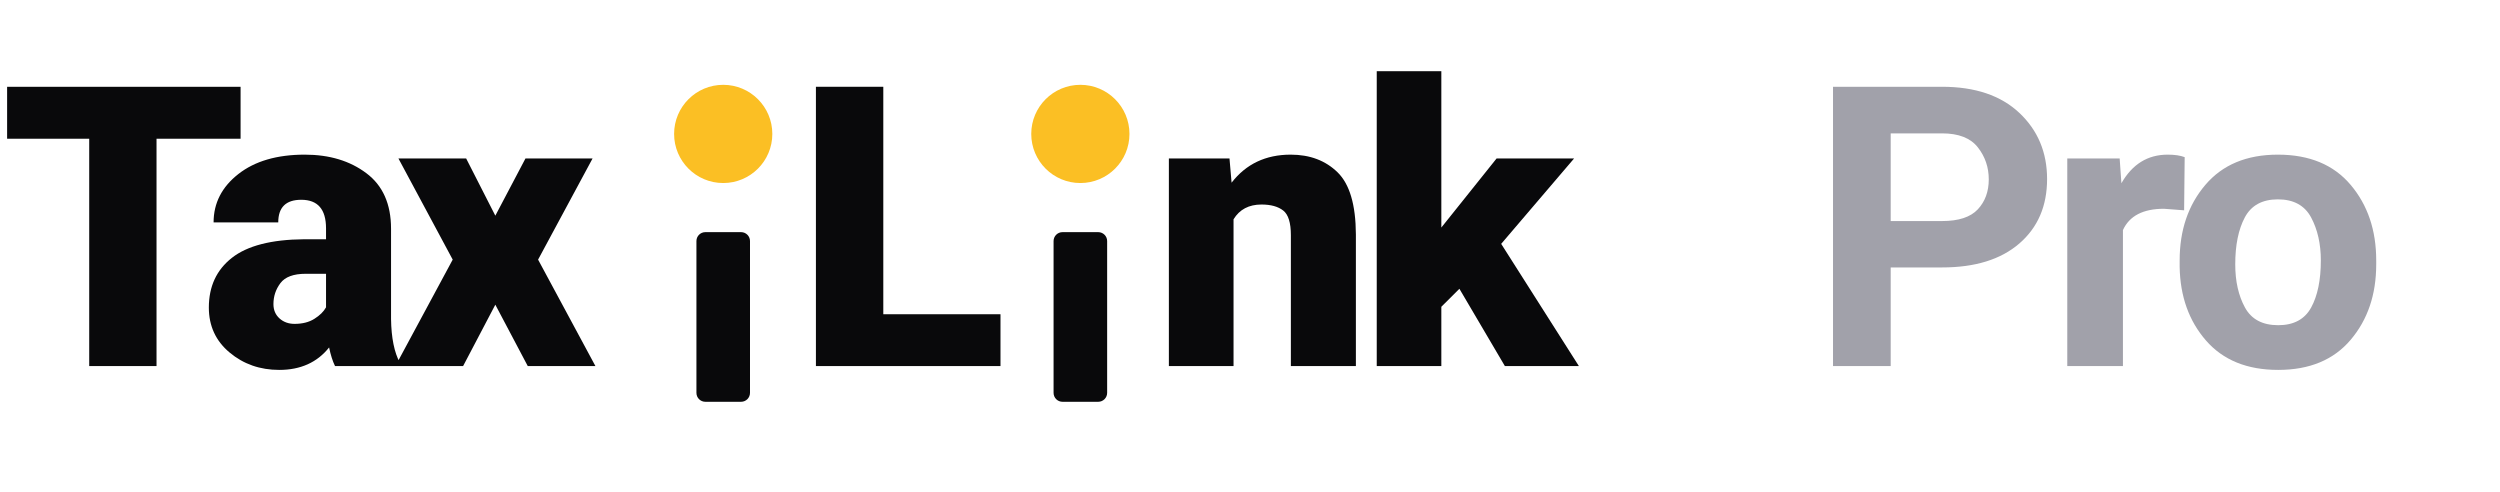
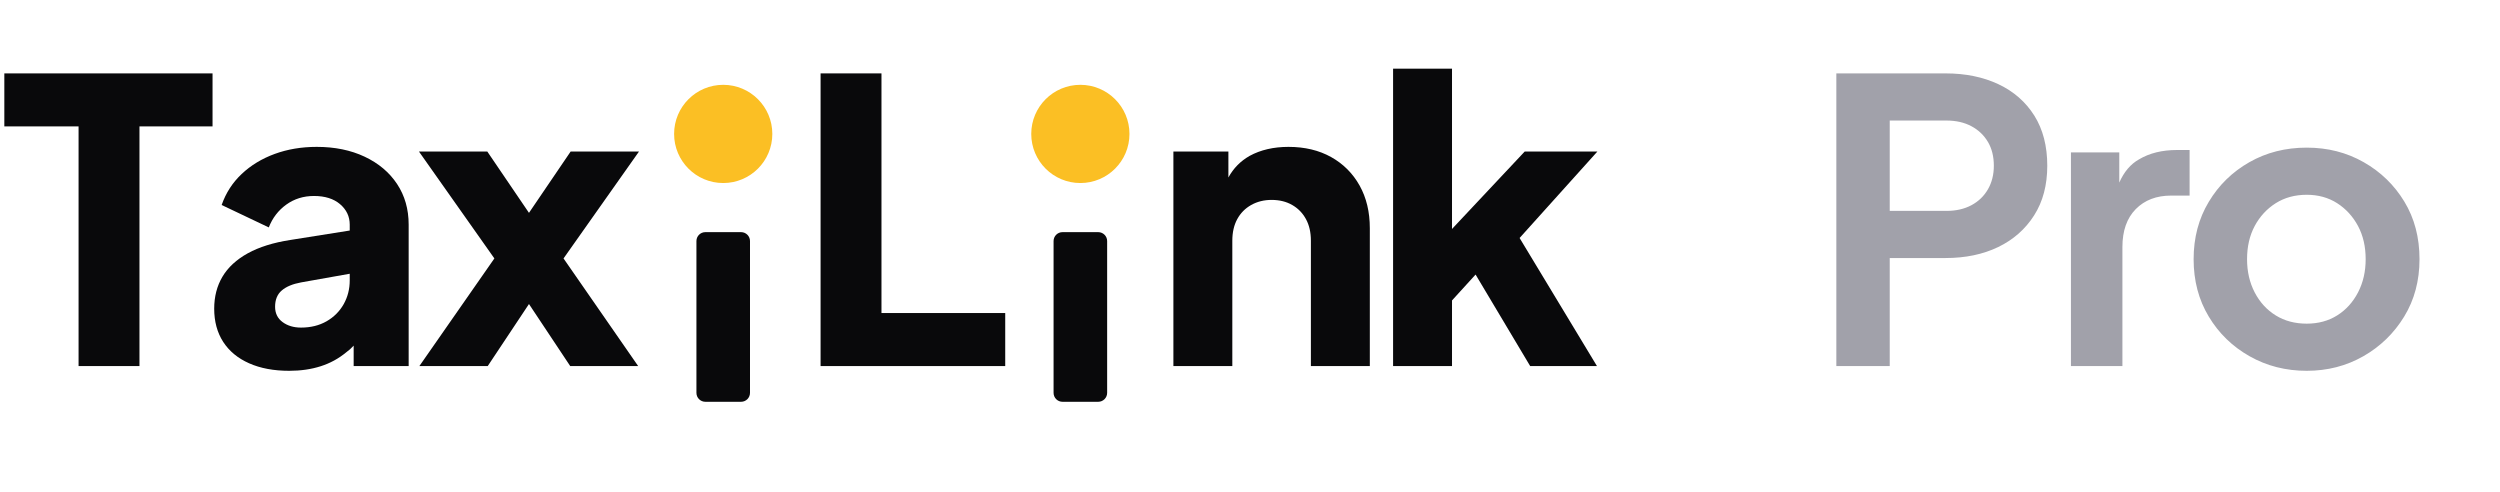
- <svg xmlns="http://www.w3.org/2000/svg" viewBox="0 0 560 110" width="560" height="110" role="img" aria-label="TaxiLink Pro">
-   <text x="0" y="82" font-family="'Plus Jakarta Sans', system-ui, -apple-system, 'Segoe UI', Roboto, sans-serif" font-size="88" font-weight="800" fill="#09090B" letter-spacing="-3.5">Tax</text>
+ <svg xmlns="http://www.w3.org/2000/svg" viewBox="0 0 560 110" role="img" aria-label="TaxiLink Pro">
+   <path d="M31.24 82L17.60 82L17.60 28.32L0.97 28.32L0.97 16.44L47.61 16.44L47.61 28.32L31.24 28.32 M64.79 83.06Q59.60 83.06 55.81 81.38Q52.03 79.71 50 76.59Q47.98 73.46 47.98 69.15Q47.98 65.10 49.83 61.98Q51.68 58.86 55.50 56.74Q59.33 54.63 65.05 53.75L78.34 51.64L78.34 50.32Q78.34 47.59 76.18 45.74Q74.03 43.90 70.33 43.90Q66.81 43.90 64.13 45.83Q61.44 47.77 60.21 50.94L49.65 45.92Q51.06 41.87 54.14 38.97Q57.22 36.06 61.53 34.48Q65.84 32.90 70.95 32.90Q77.02 32.90 81.68 35.10Q86.35 37.30 88.94 41.21Q91.54 45.13 91.54 50.32L91.54 82L79.22 82L79.22 77.42Q78.43 78.30 77.55 78.92Q75 81.03 71.83 82.04Q68.66 83.06 64.79 83.06M78.34 62.82L78.34 61.32L67.43 63.26Q64.61 63.78 63.12 65.06Q61.62 66.34 61.62 68.71Q61.62 70.91 63.29 72.14Q64.96 73.38 67.43 73.38Q70.68 73.38 73.15 71.97Q75.61 70.56 76.98 68.14Q78.34 65.72 78.34 62.82 M109.25 82L93.94 82L110.74 57.89L93.85 33.95L109.16 33.95L118.49 47.68L127.82 33.95L143.13 33.95L126.23 57.89L142.95 82L127.73 82L118.49 68.10" fill="#09090B" />
  <circle cx="162" cy="30" r="11" fill="#FBBF24" />
  <rect x="156" y="52" width="12" height="38" rx="2" fill="#09090B" />
-   <text x="178" y="82" font-family="'Plus Jakarta Sans', system-ui, -apple-system, 'Segoe UI', Roboto, sans-serif" font-size="88" font-weight="800" fill="#09090B" letter-spacing="-3.5">L</text>
+   <path d="M225.17 82L183.81 82L183.81 16.44L197.45 16.44L197.45 70.12L225.17 70.12" fill="#09090B" />
  <circle cx="242" cy="30" r="11" fill="#FBBF24" />
  <rect x="236" y="52" width="12" height="38" rx="2" fill="#09090B" />
-   <text x="258" y="82" font-family="'Plus Jakarta Sans', system-ui, -apple-system, 'Segoe UI', Roboto, sans-serif" font-size="88" font-weight="800" fill="#09090B" letter-spacing="-3.5">nk</text>
-   <text x="405" y="82" font-family="'Plus Jakarta Sans', system-ui, -apple-system, 'Segoe UI', Roboto, sans-serif" font-size="88" font-weight="700" fill="#A1A1AA" letter-spacing="-3.5">Pro</text>
+   <path d="M276.04 82L262.84 82L262.84 33.95L275.16 33.95L275.16 39.76Q276.83 36.68 279.91 34.92Q283.61 32.90 288.62 32.90Q294.08 32.90 298.17 35.18Q302.26 37.47 304.55 41.56Q306.84 45.66 306.84 51.11L306.84 82L293.64 82L293.64 53.93Q293.64 51.11 292.54 49.09Q291.44 47.06 289.46 45.92Q287.48 44.78 284.84 44.78Q282.29 44.78 280.26 45.92Q278.24 47.06 277.14 49.09Q276.04 51.11 276.04 53.93 M325.25 82L312.05 82L312.05 15.38L325.25 15.38L325.25 51.29L341.53 33.95L357.81 33.95L340.39 53.31L357.72 82L342.76 82L330.53 61.50L325.25 67.30" fill="#09090B" />
+   <path d="M423.30 82L411.34 82L411.34 16.44L435.80 16.44Q442.49 16.44 447.64 18.86Q452.78 21.28 455.69 25.90Q458.59 30.52 458.59 37.12Q458.59 43.63 455.64 48.25Q452.70 52.87 447.59 55.34Q442.49 57.80 435.80 57.80L423.30 57.80L423.30 82M423.30 27L423.30 47.24L435.98 47.24Q439.23 47.24 441.61 45.96Q443.98 44.69 445.30 42.40Q446.62 40.11 446.62 37.12Q446.62 34.04 445.30 31.80Q443.98 29.55 441.61 28.28Q439.23 27 435.98 27 M475.42 82L463.89 82L463.89 34.13L474.72 34.13L474.72 40.90Q476.30 37.30 479.12 35.71Q482.64 33.60 487.65 33.60L490.47 33.60L490.47 43.81L486.33 43.81Q481.40 43.81 478.41 46.84Q475.42 49.88 475.42 55.34 M516.71 83.06Q509.67 83.06 503.91 79.80Q498.14 76.54 494.76 70.91Q491.37 65.28 491.37 58.06Q491.37 50.85 494.76 45.22Q498.14 39.58 503.86 36.33Q509.58 33.07 516.71 33.07Q523.75 33.07 529.47 36.33Q535.19 39.58 538.58 45.17Q541.97 50.76 541.97 58.06Q541.97 65.28 538.54 70.91Q535.10 76.54 529.38 79.80Q523.66 83.06 516.71 83.06M516.71 72.50Q520.58 72.50 523.53 70.65Q526.48 68.80 528.20 65.50Q529.91 62.20 529.91 58.06Q529.91 53.84 528.20 50.63Q526.48 47.42 523.53 45.52Q520.58 43.63 516.71 43.63Q512.75 43.63 509.76 45.52Q506.77 47.42 505.05 50.63Q503.34 53.84 503.34 58.06Q503.34 62.20 505.05 65.50Q506.77 68.80 509.76 70.65Q512.75 72.50 516.71 72.50" fill="#A1A1AA" />
</svg>
